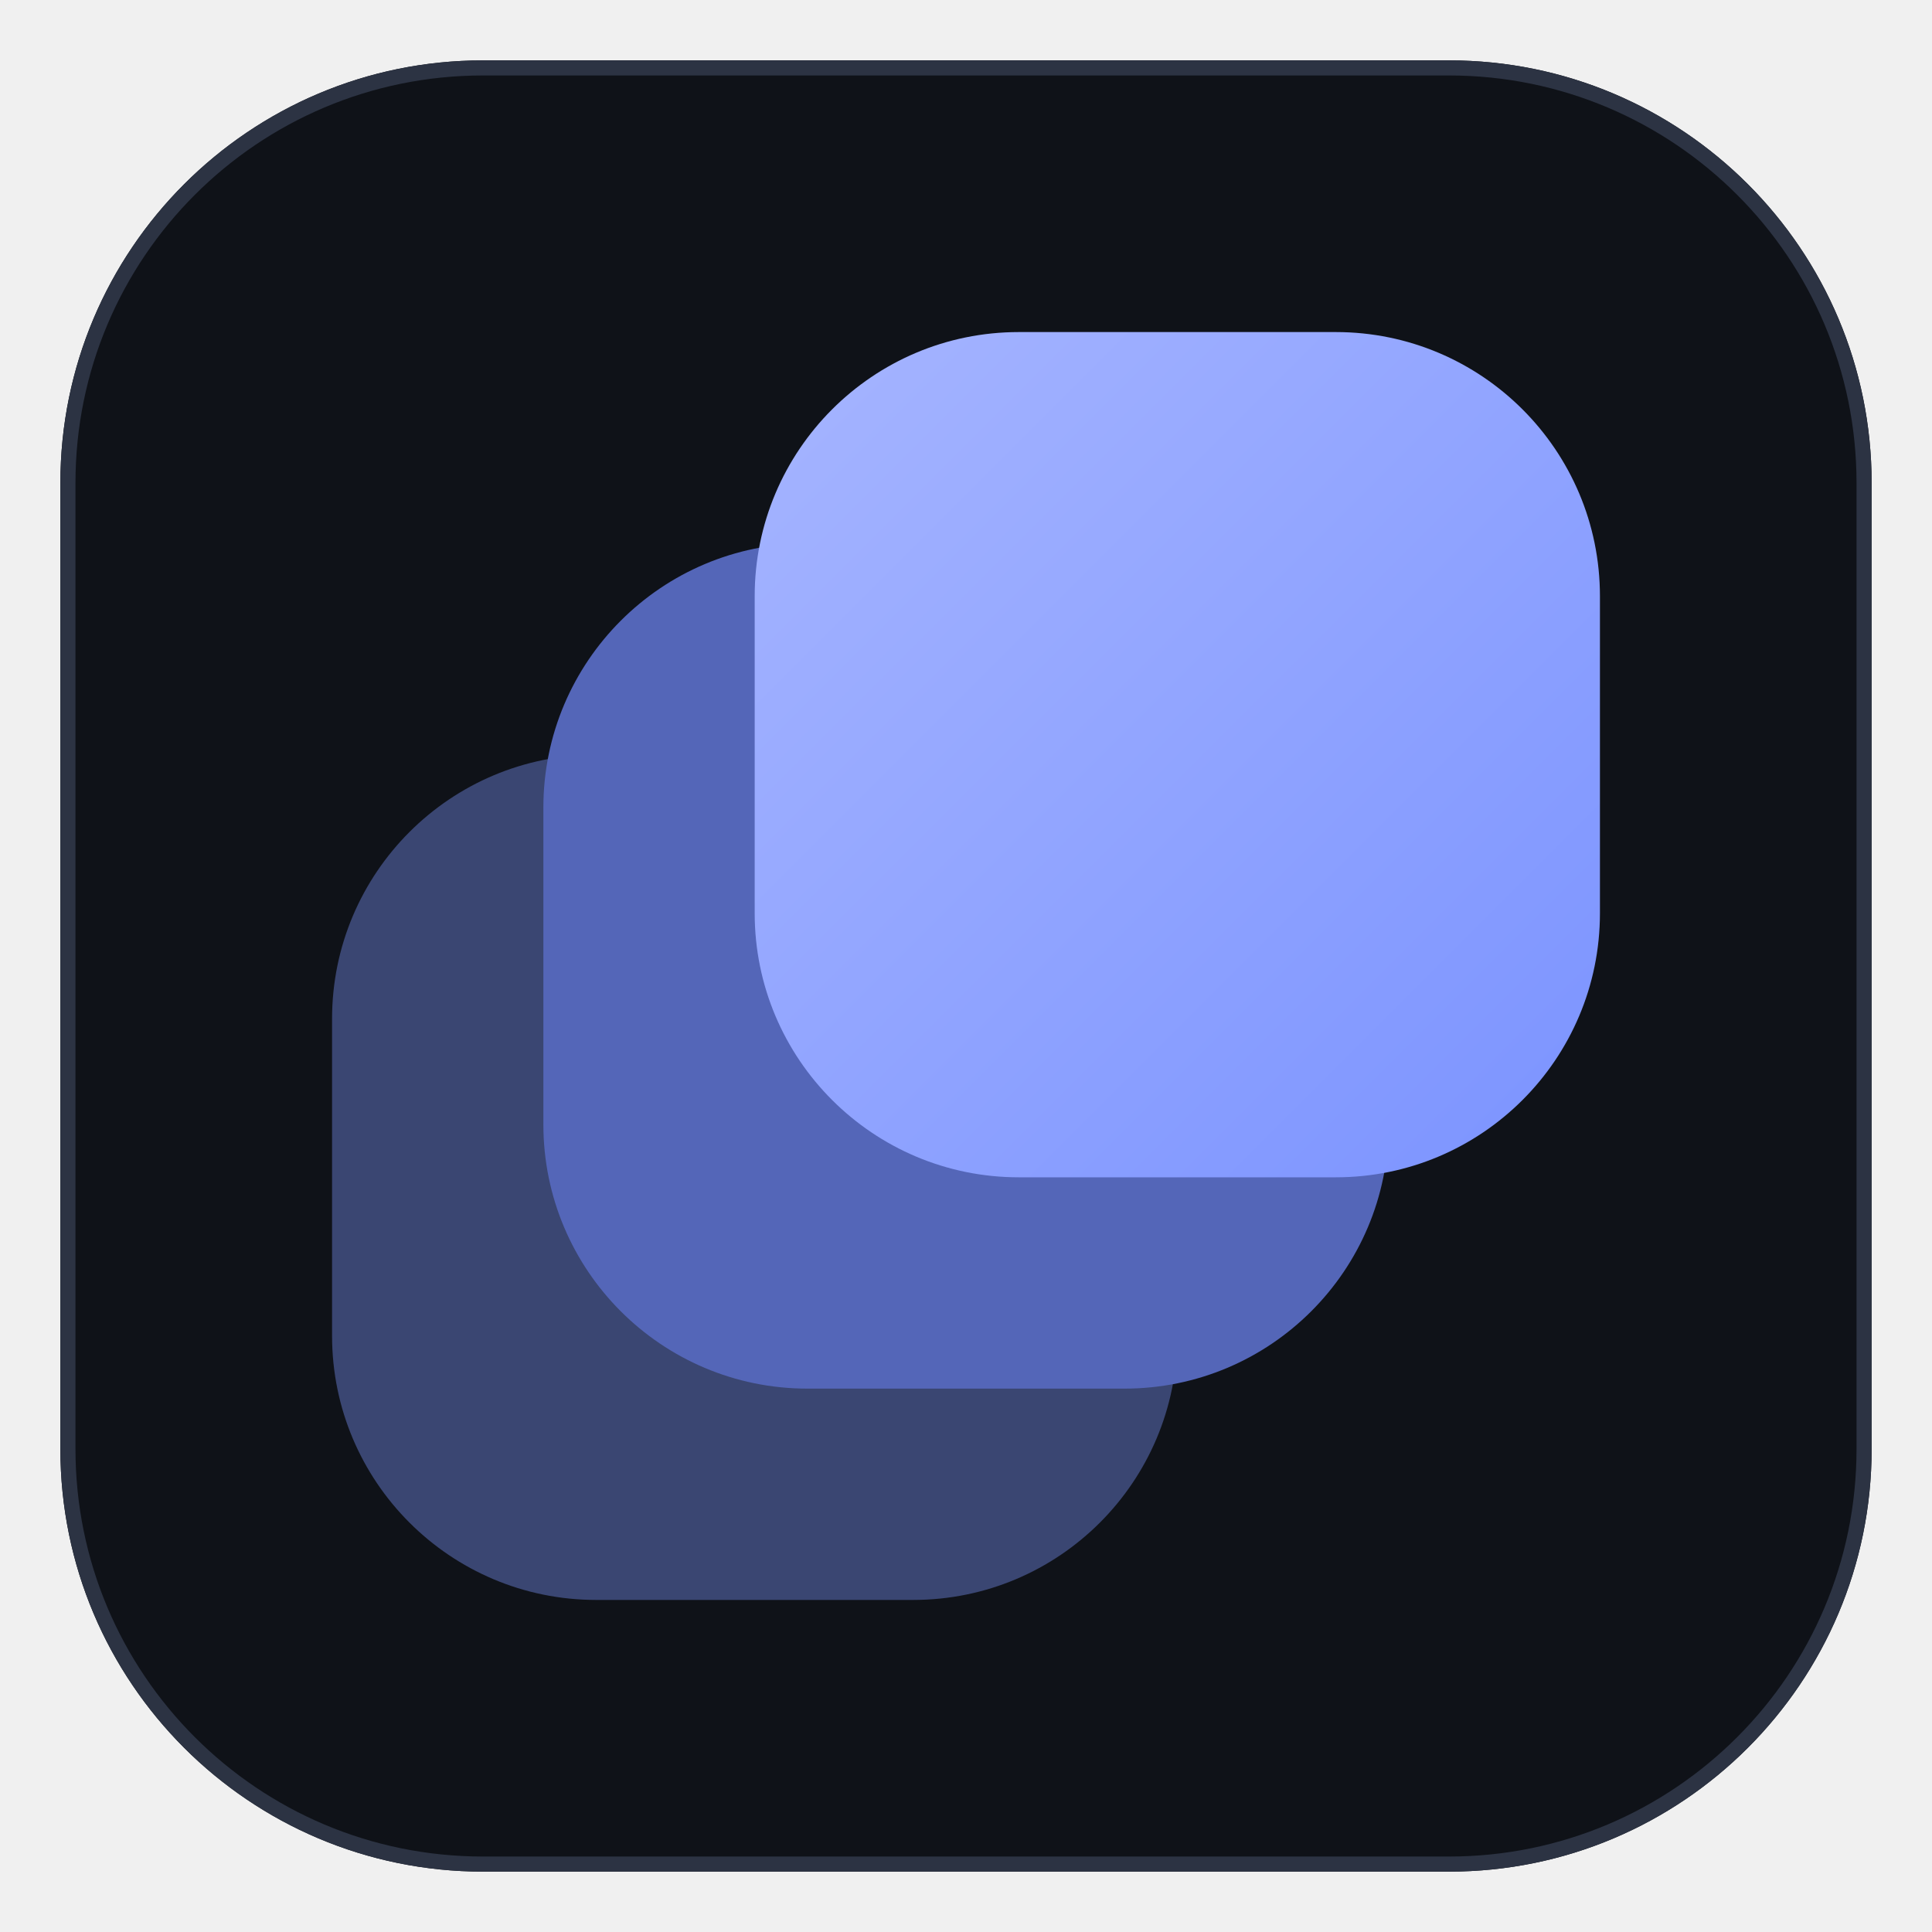
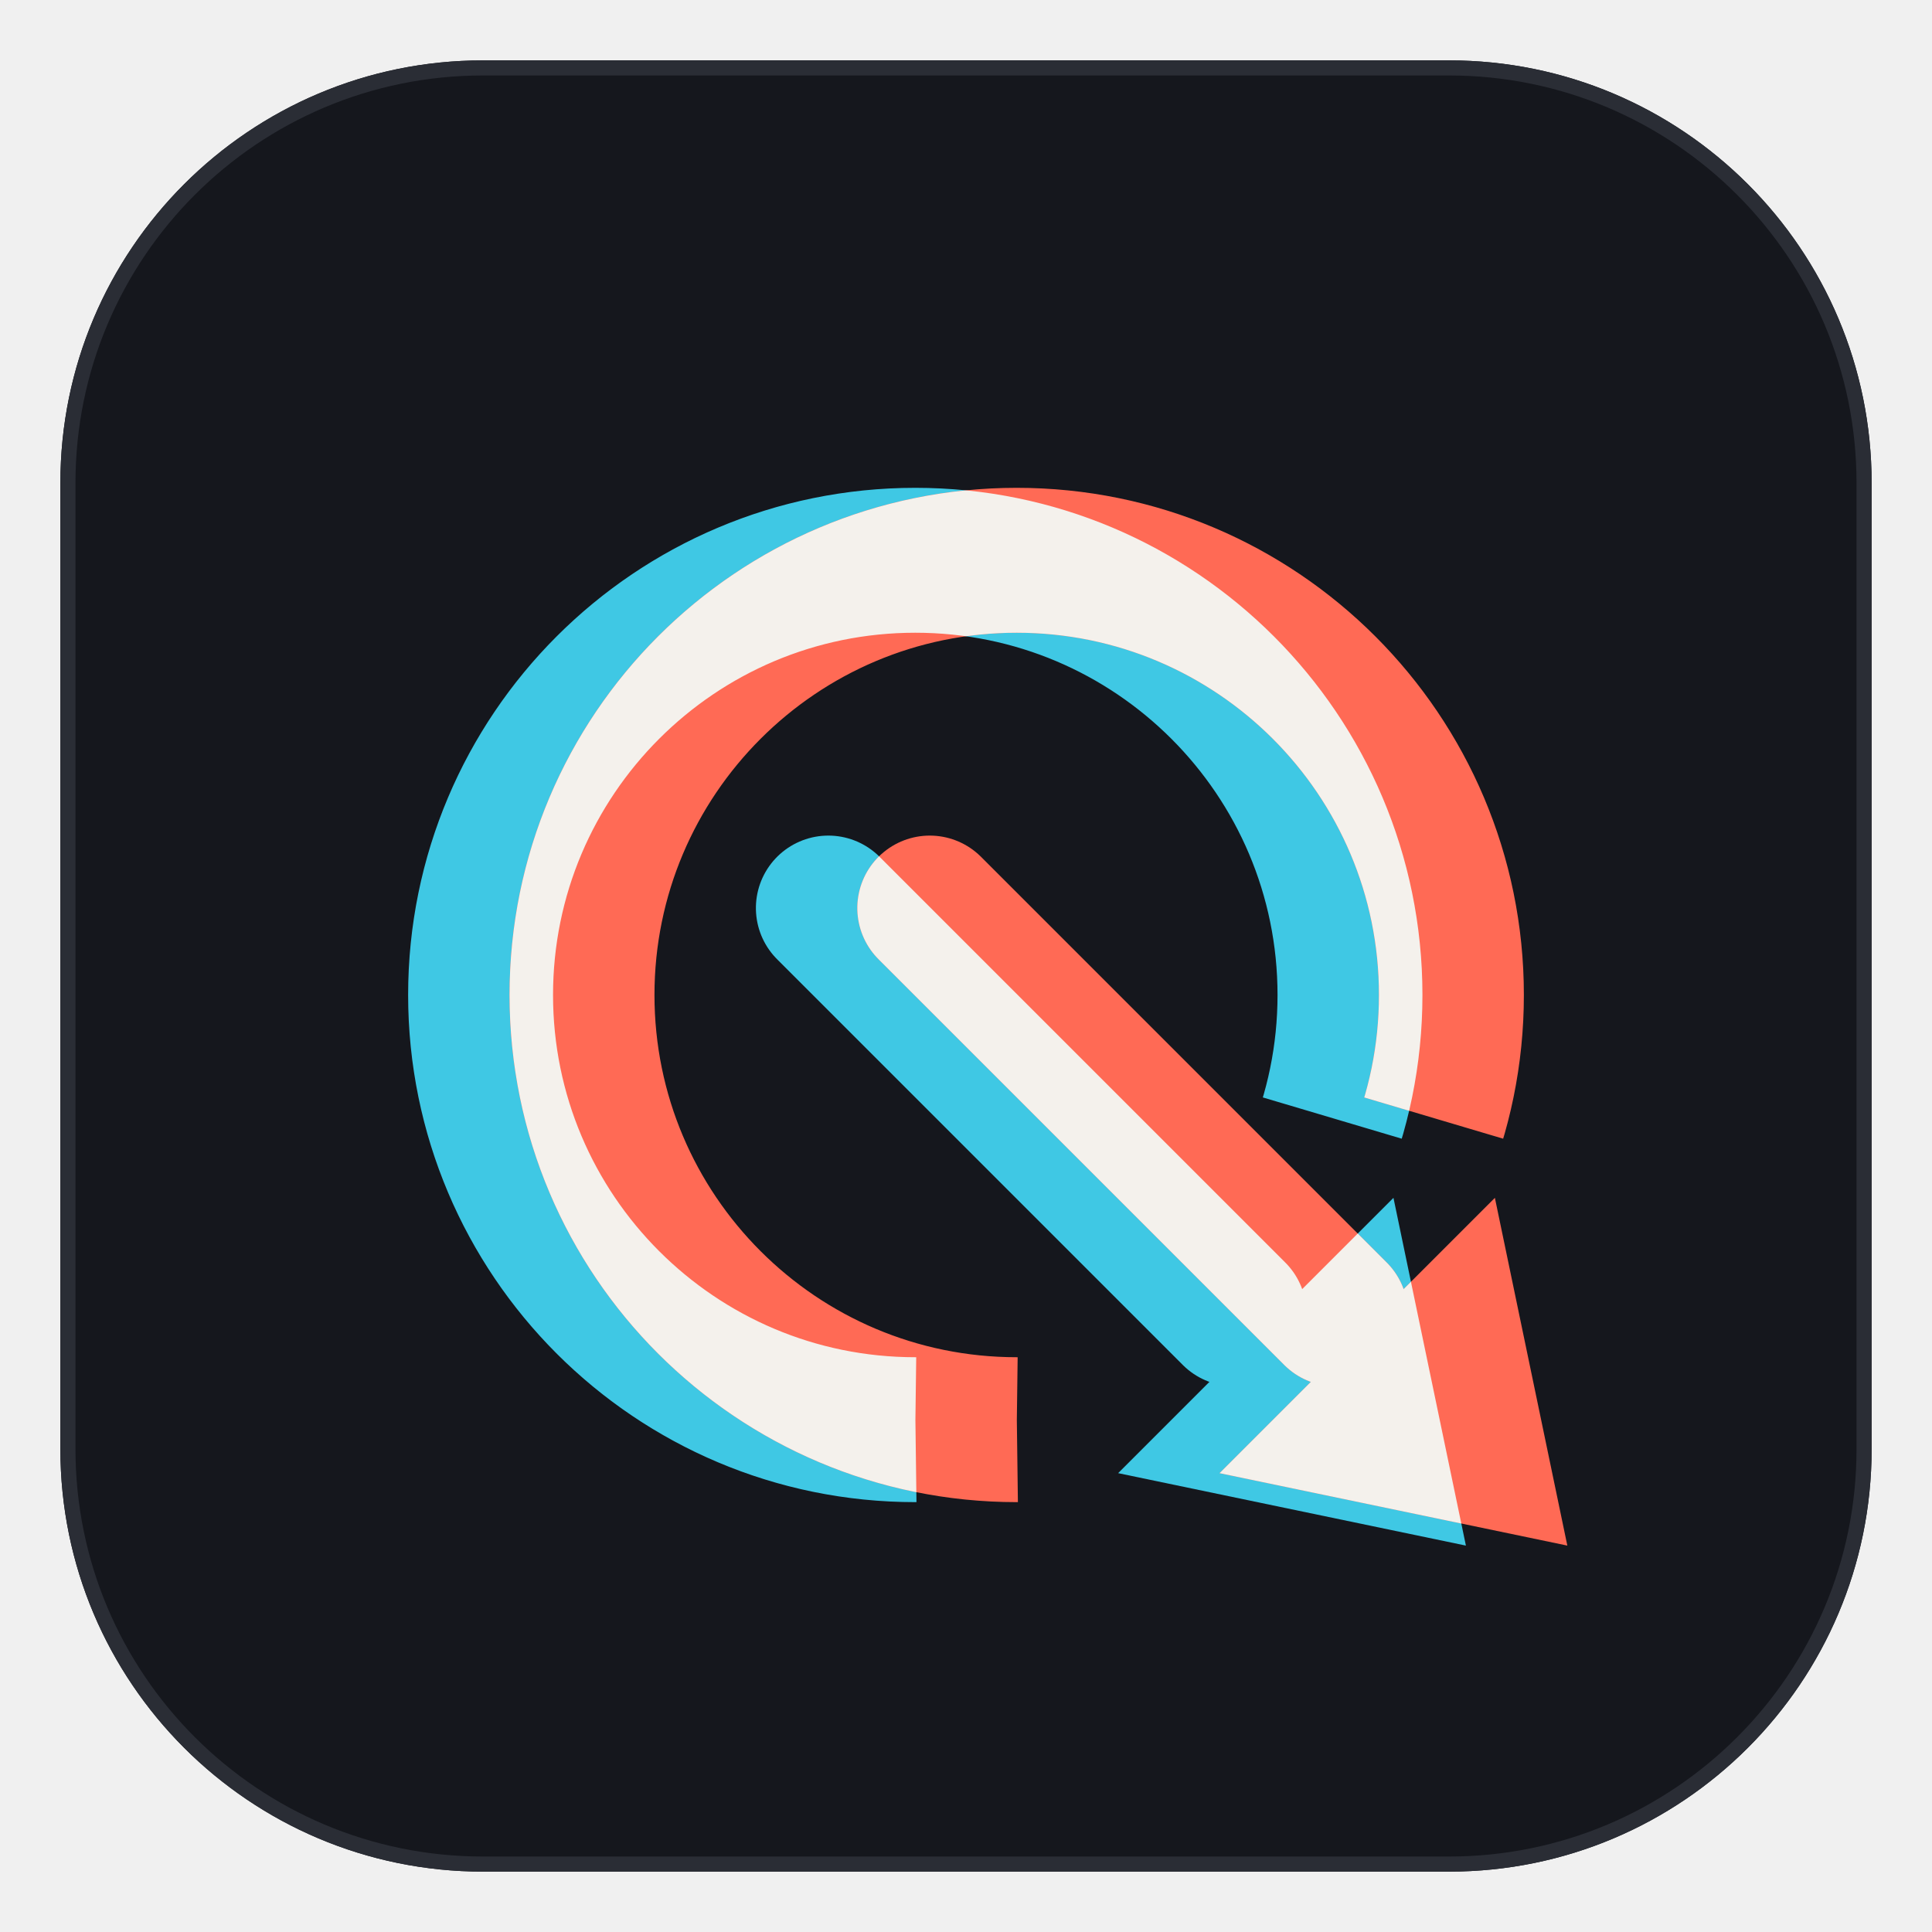
<svg xmlns="http://www.w3.org/2000/svg" width="128" height="128" viewBox="0 0 128 128">
-   <defs>
-     <linearGradient id="acc" x1="0" y1="0" x2="1" y2="1">
-       <stop offset="0" stop-color="#a6b5ff" />
-       <stop offset="1" stop-color="#7b93ff" />
-     </linearGradient>
-   </defs>
-   <rect x="4" y="4" width="120" height="120" rx="28" fill="#0f1218" />
-   <rect x="4.5" y="4.5" width="119" height="119" rx="27.5" fill="none" stroke="#2c3343" />
-   <rect x="22" y="50" width="56" height="56" rx="17.5" fill="#3a4672" />
-   <rect x="36" y="36" width="56" height="56" rx="17.5" fill="#5466b8" />
-   <rect x="50" y="22" width="56" height="56" rx="17.5" fill="url(#acc)" />
+   <rect x="4" y="4" width="120" height="120" rx="28" fill="#15171D" />
+   <rect x="4.5" y="4.5" width="119" height="119" rx="27.5" fill="none" stroke="#2A2D35" />
+   <svg x="16" y="16" width="96" height="96" viewBox="0 0 100 100">
+     <defs>
+       <mask id="ovi" maskUnits="userSpaceOnUse" x="-10" y="-10" width="120" height="120">
+         <g transform="translate(-3.5 0) rotate(90 50 52)">
+           <circle cx="50" cy="52" r="30" fill="none" stroke="#fff" stroke-width="10" stroke-dasharray="150 38.5" />
+           <line x1="44" y1="58" x2="72" y2="30" stroke="#fff" stroke-width="10" stroke-linecap="round" />
+           <path d="M88 14 L64 19 L83 38 Z" fill="#fff" />
+         </g>
+       </mask>
+     </defs>
+     <g transform="translate(-3.5 0) rotate(90 50 52)">
+       <circle cx="50" cy="52" r="30" fill="none" stroke="#3FC8E4" stroke-width="10" stroke-dasharray="150 38.5" />
+       <line x1="44" y1="58" x2="72" y2="30" stroke="#3FC8E4" stroke-width="10" stroke-linecap="round" />
+       <path d="M88 14 L64 19 L83 38 Z" fill="#3FC8E4" />
+     </g>
+     <g transform="translate(3.5 0) rotate(90 50 52)">
+       <circle cx="50" cy="52" r="30" fill="none" stroke="#FF6A55" stroke-width="10" stroke-dasharray="150 38.5" />
+       <line x1="44" y1="58" x2="72" y2="30" stroke="#FF6A55" stroke-width="10" stroke-linecap="round" />
+       <path d="M88 14 L64 19 L83 38 Z" fill="#FF6A55" />
+     </g>
+     <g mask="url(#ovi)">
+       <g transform="translate(3.5 0) rotate(90 50 52)">
+         <circle cx="50" cy="52" r="30" fill="none" stroke="#F4F1EC" stroke-width="10" stroke-dasharray="150 38.5" />
+         <line x1="44" y1="58" x2="72" y2="30" stroke="#F4F1EC" stroke-width="10" stroke-linecap="round" />
+         <path d="M88 14 L64 19 L83 38 Z" fill="#F4F1EC" />
+       </g>
+     </g>
+   </svg>
</svg>
